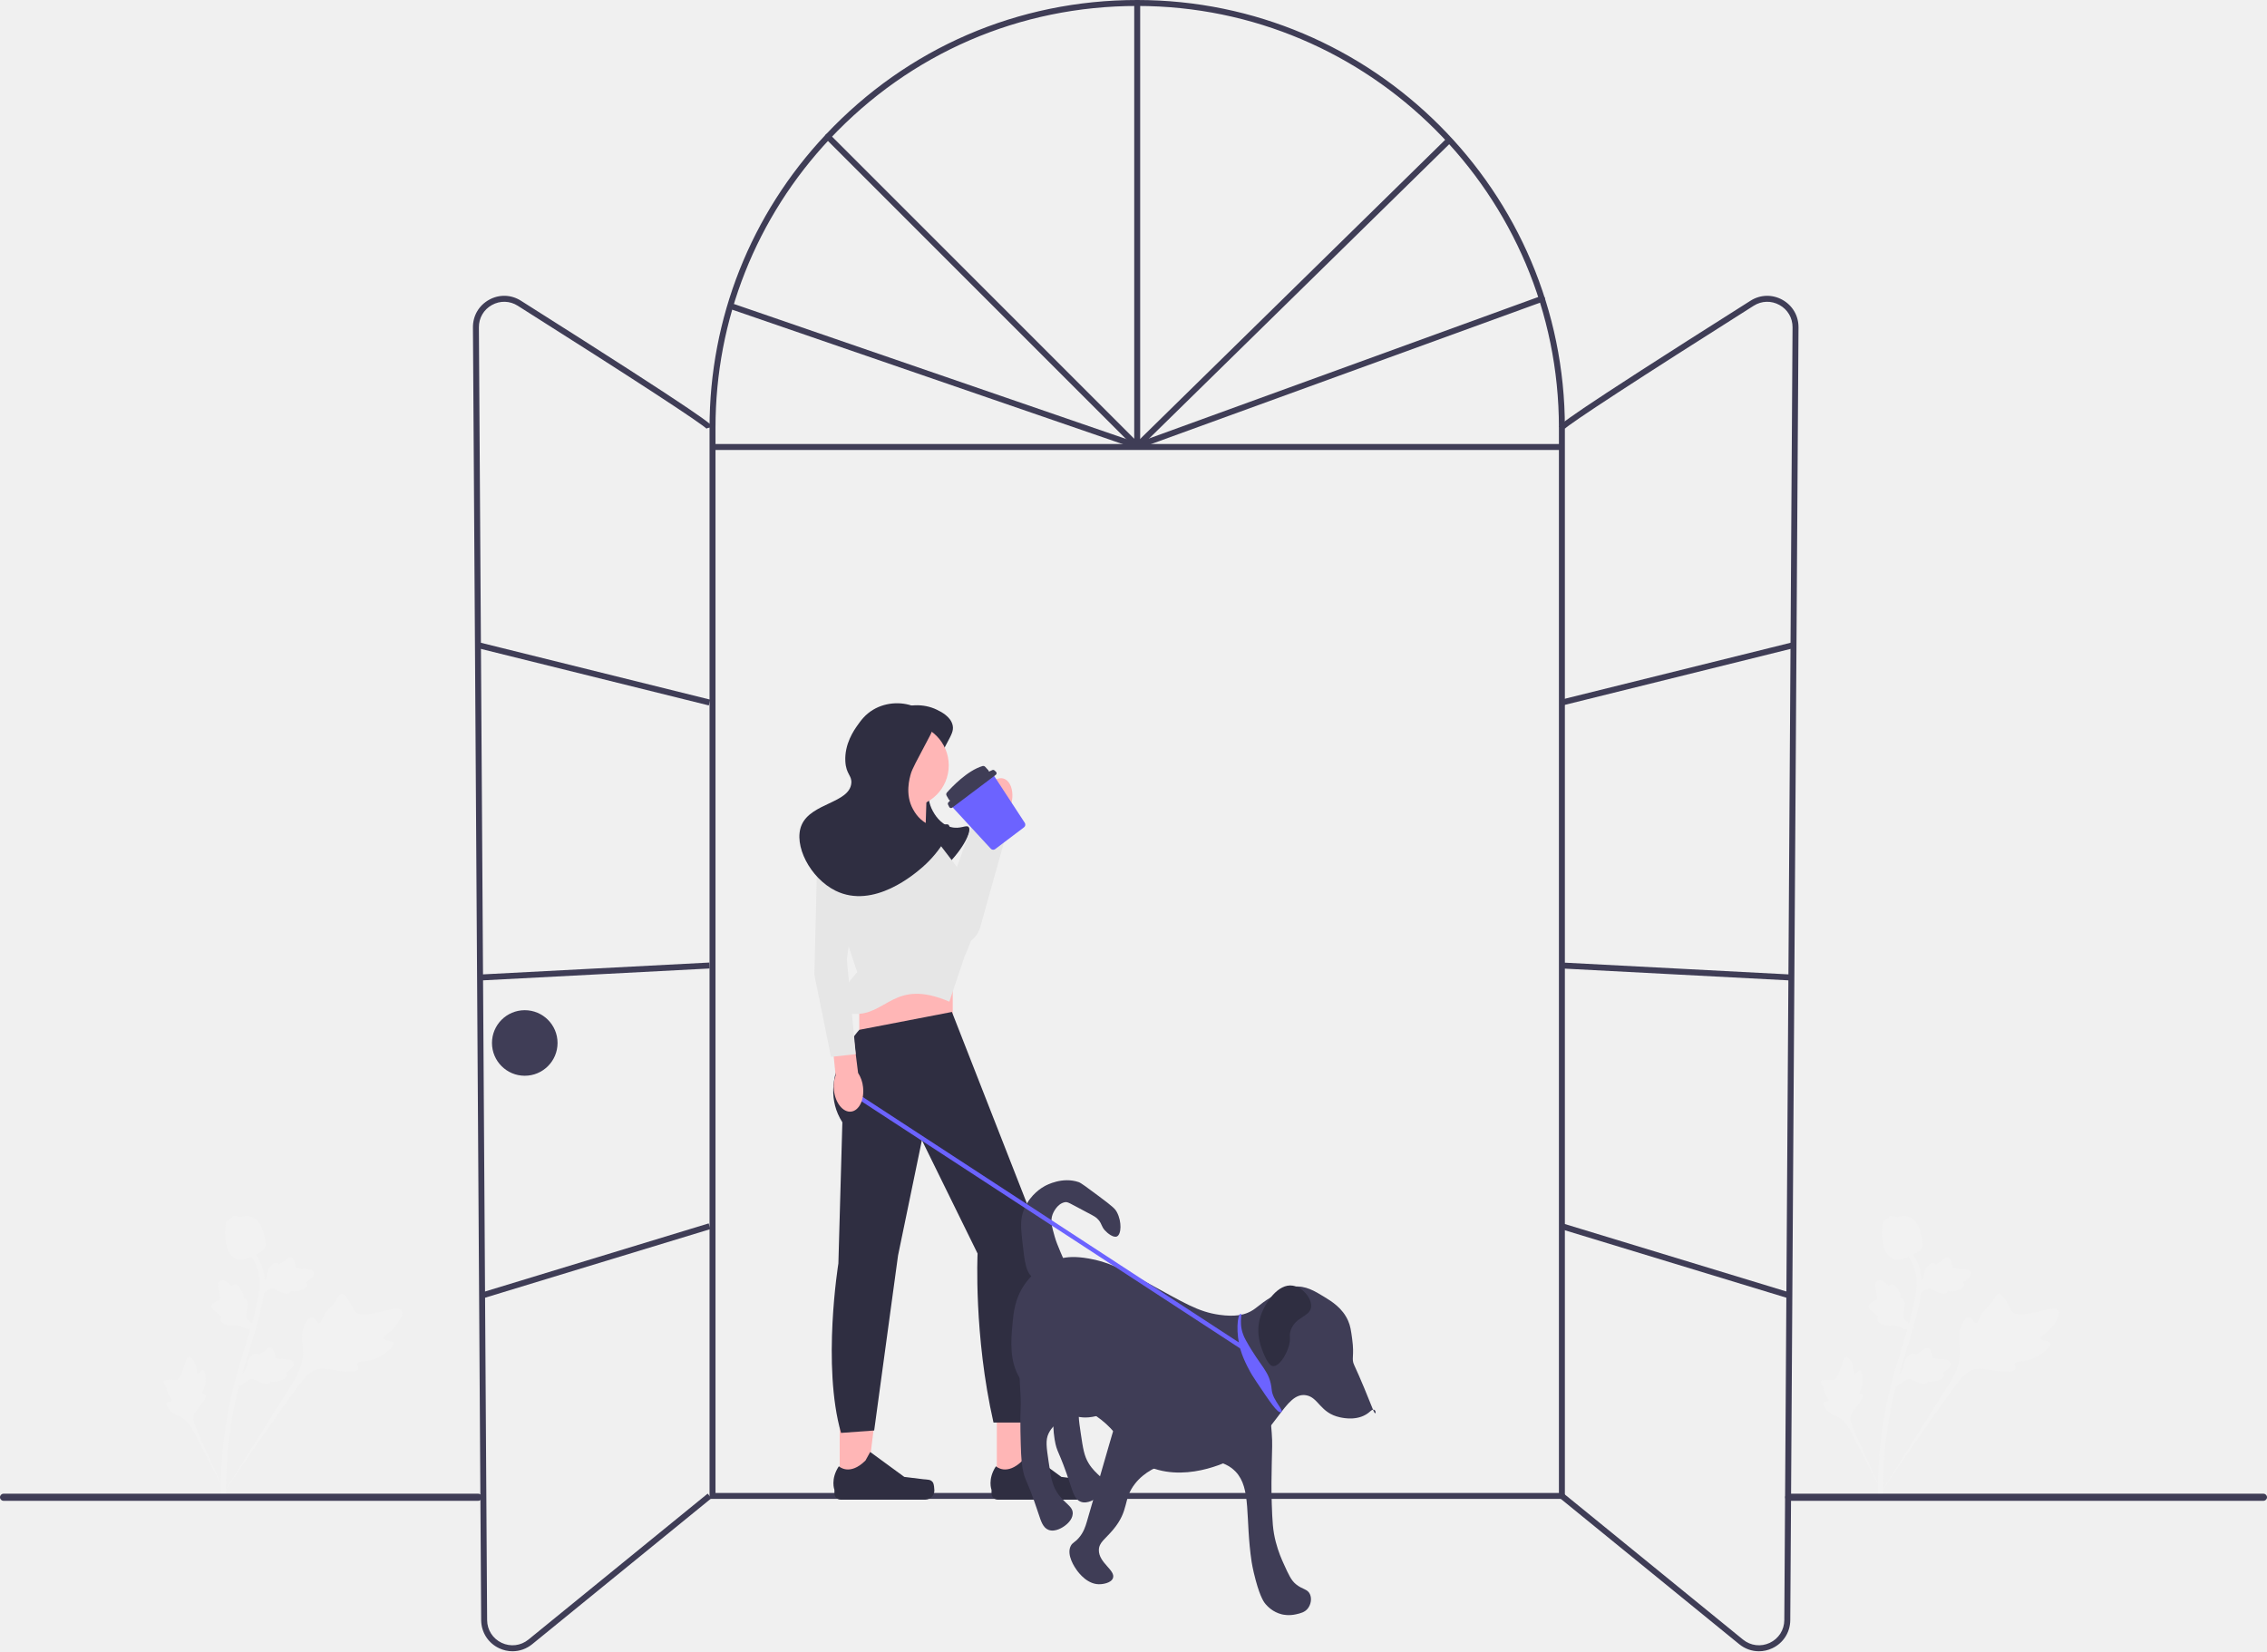
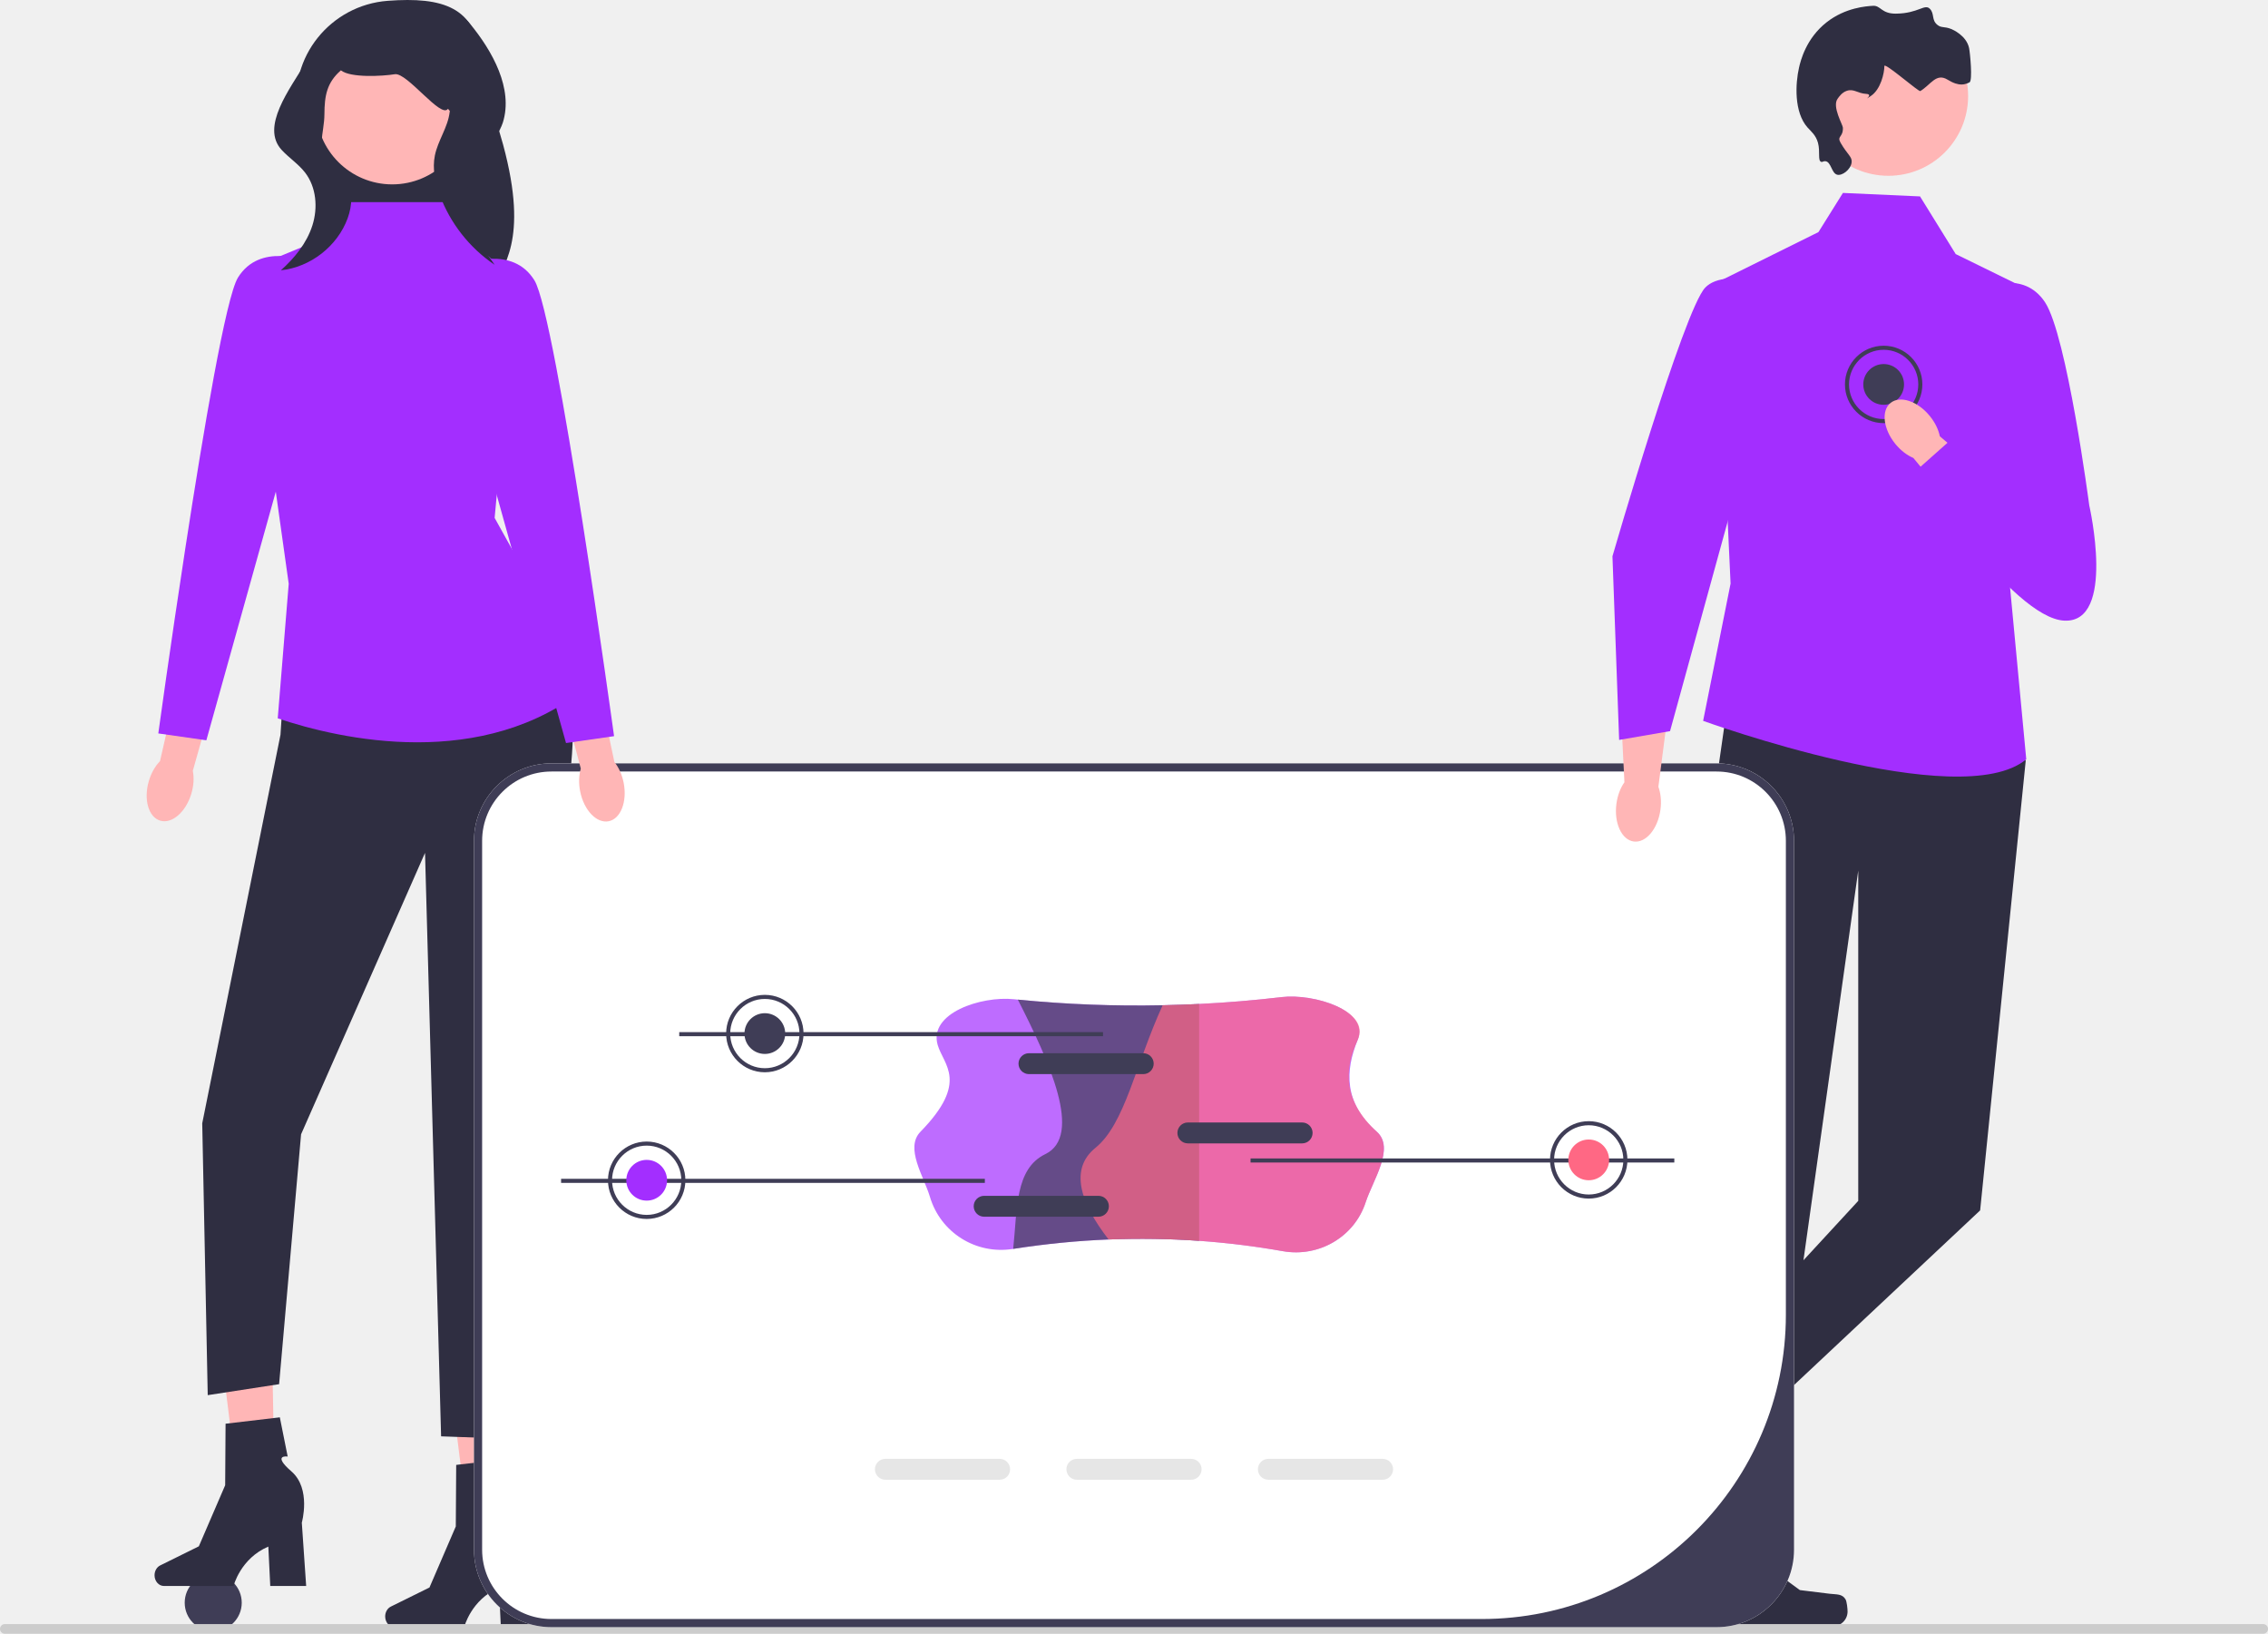
- <svg xmlns="http://www.w3.org/2000/svg" width="760.67" height="554.128" viewBox="0 0 760.67 554.128">
+ <svg xmlns="http://www.w3.org/2000/svg" width="556.67" height="400.968" viewBox="0 0 556.67 400.968">
+   <circle cx="52.335" cy="393.349" r="7" fill="#3f3d56" />
+   <path d="M36.536,191.666c.586-1.983,1.572-3.669,2.737-4.867l4.393-19.242,9.095,2.358-5.435,19.265c.326,1.639,.236,3.589-.35,5.572-1.34,4.53-4.762,7.511-7.645,6.658-2.883-.852-4.133-5.216-2.794-9.745h0Z" fill="#ffb6b6" />
  <g>
-     <path d="M688.002,450.753c-.354-1.084-3.039-.607-3.296-1.576-.257-.966,2.319-1.776,4.295-4.498,.356-.491,2.601-3.584,1.74-4.886-1.632-2.466-12.988,3.676-15.714,.229-.598-.756-.844-2.055-2.626-4.472-.709-.961-1.164-1.426-1.707-1.412-.771,.019-1.047,.984-2.259,2.732-1.818,2.621-2.474,2.292-3.671,4.439-.889,1.594-.994,2.613-1.635,2.673-.907,.085-1.282-1.9-2.39-1.977-1.131-.079-2.263,1.882-2.824,3.415-1.053,2.875-.401,5.073-.256,7.263,.157,2.38-.212,5.864-2.798,10.336l-24.392,38.862c5.238-7.922,20.108-29.526,26.099-37.45,1.729-2.288,3.588-4.585,6.449-5.017,2.754-.416,6.105,.947,10.782,.867,.546-.009,2.066-.054,2.436-.86,.306-.666-.453-1.245-.177-1.871,.37-.84,2.037-.48,4.308-1.037,1.601-.393,2.689-1.043,3.625-1.602,.282-.169,4.484-2.714,4.012-4.157h-0Z" fill="#f2f2f2" />
-     <path d="M624.115,459.826c-.634-.139-1.175,1.316-1.725,1.163-.548-.153-.202-1.651-.968-3.406-.138-.317-1.009-2.311-1.896-2.264-1.681,.089-1.943,7.435-4.421,7.779-.544,.075-1.252-.179-2.953-.001-.676,.071-1.036,.16-1.186,.431-.213,.384,.181,.798,.689,1.897,.762,1.648,.411,1.875,1.119,3.082,.526,.896,.995,1.242,.84,1.574-.22,.47-1.302,.081-1.66,.603-.365,.532,.271,1.654,.861,2.371,1.107,1.346,2.374,1.66,3.491,2.221,1.213,.61,2.817,1.796,4.266,4.355l12.036,23.184c-2.377-4.857-8.69-18.388-10.85-23.615-.624-1.509-1.215-3.084-.602-4.613,.59-1.472,2.226-2.723,3.537-5.042,.153-.271,.57-1.03,.281-1.444-.239-.342-.742-.137-.97-.453-.305-.424,.352-1.138,.734-2.414,.269-.899,.264-1.621,.26-2.241-.001-.187-.038-2.984-.882-3.169v0Z" fill="#f2f2f2" />
-     <path d="M636.123,465.483l.378-3.493,.232-.219c1.074-1.015,1.745-2.089,1.997-3.196,.04-.176,.071-.354,.103-.535,.126-.718,.282-1.611,.972-2.538,.386-.517,1.409-1.684,2.463-1.276,.285,.107,.477,.291,.61,.487,.033-.034,.068-.068,.104-.105,.455-.443,.774-.605,1.081-.761,.236-.12,.479-.244,.891-.573,.181-.144,.326-.275,.447-.384,.37-.33,.843-.717,1.491-.564,.687,.188,.923,.843,1.079,1.277,.279,.774,.365,1.306,.422,1.659,.02,.129,.044,.274,.062,.321,.15,.379,2.038,.477,2.748,.518,1.597,.087,2.978,.162,3.31,1.255,.238,.782-.258,1.635-1.519,2.603-.393,.301-.785,.509-1.127,.664,.21,.199,.378,.469,.388,.838h0c.023,.872-.872,1.542-2.659,1.993-.444,.113-1.042,.263-1.823,.226-.368-.018-.691-.075-.966-.127-.041,.157-.116,.32-.252,.474-.398,.455-1.04,.571-1.912,.314-.963-.268-1.723-.633-2.395-.954-.586-.279-1.092-.518-1.516-.583-.789-.11-1.525,.377-2.405,1.025l-2.206,1.655h-0Z" fill="#f2f2f2" />
-     <path d="M642.419,445.588l-3.475,.52-.271-.169c-1.254-.781-2.464-1.158-3.598-1.121-.18,.006-.36,.021-.544,.036-.727,.061-1.63,.136-2.702-.296-.598-.243-1.987-.935-1.859-2.059,.031-.302,.161-.535,.316-.714-.041-.024-.083-.048-.128-.075-.544-.328-.781-.595-1.01-.853-.176-.198-.357-.402-.781-.717-.186-.138-.348-.245-.485-.335-.413-.274-.907-.634-.924-1.299,.007-.712,.582-1.106,.962-1.368,.678-.466,1.171-.684,1.498-.829,.12-.052,.254-.112,.295-.142,.328-.242-.056-2.092-.196-2.79-.321-1.566-.599-2.922,.374-3.52,.696-.429,1.647-.165,2.903,.809,.391,.304,.691,.631,.928,.922,.139-.254,.358-.485,.712-.588h0c.838-.244,1.712,.452,2.602,2.066,.222,.401,.519,.941,.681,1.707,.076,.361,.103,.687,.122,.966,.162-0,.339,.031,.522,.123,.541,.269,.816,.861,.789,1.77-.015,.999-.175,1.828-.315,2.558-.121,.638-.224,1.188-.18,1.614,.093,.791,.751,1.379,1.602,2.066l2.16,1.714h-0Z" fill="#f2f2f2" />
-     <path d="M642.888,435.154l.378-3.493,.232-.219c1.074-1.015,1.745-2.089,1.997-3.196,.04-.176,.071-.354,.103-.535,.126-.718,.282-1.611,.972-2.538,.386-.517,1.409-1.684,2.463-1.276,.285,.107,.477,.291,.61,.487,.033-.034,.068-.068,.104-.105,.455-.443,.774-.605,1.081-.761,.236-.12,.479-.244,.891-.573,.181-.144,.326-.275,.447-.384,.37-.33,.843-.717,1.491-.564,.687,.188,.923,.843,1.079,1.277,.279,.774,.365,1.306,.422,1.659,.02,.129,.044,.274,.062,.321,.15,.379,2.038,.477,2.748,.518,1.597,.087,2.978,.162,3.31,1.255,.238,.782-.258,1.635-1.519,2.603-.393,.301-.785,.509-1.127,.664,.21,.199,.378,.469,.388,.838h0c.023,.872-.872,1.542-2.659,1.993-.444,.113-1.042,.263-1.823,.226-.368-.018-.691-.075-.966-.127-.041,.157-.116,.32-.252,.474-.398,.455-1.04,.571-1.912,.314-.963-.268-1.723-.633-2.395-.954-.586-.279-1.092-.518-1.516-.583-.789-.11-1.525,.377-2.405,1.025l-2.206,1.655h-0Z" fill="#f2f2f2" />
-     <path d="M631.621,502.079l-.614-.607,.011-.863-.011,.863-.854-.09c.004-.08-.002-.268-.008-.561-.033-1.607-.135-6.497,.546-14.011,.475-5.245,1.27-10.569,2.362-15.827,1.093-5.266,2.228-9.185,3.14-12.334,.688-2.375,1.382-4.628,2.06-6.823,1.809-5.863,3.516-11.402,4.574-17.719,.237-1.41,.728-4.346-.278-7.811-.584-2.01-1.584-3.901-2.972-5.62l1.344-1.085c1.532,1.9,2.638,3.995,3.286,6.226,1.116,3.842,.58,7.04,.323,8.577-1.076,6.429-2.801,12.021-4.628,17.941-.674,2.187-1.366,4.43-2.051,6.795-.903,3.12-2.028,7.005-3.107,12.203-1.079,5.195-1.864,10.454-2.334,15.633-.672,7.419-.571,12.237-.538,13.819,.017,.845,.021,1.022-.251,1.295v-0Z" fill="#f2f2f2" />
-     <path d="M635.889,422.663c-.069-.015-.139-.033-.208-.053-1.418-.397-2.555-1.553-3.381-3.433-.387-.884-.478-1.815-.66-3.671-.029-.286-.155-1.734,0-3.653,.101-1.254,.236-1.758,.577-2.153,.379-.441,.89-.693,1.429-.82,.015-.166,.069-.328,.177-.482,.444-.639,1.187-.376,1.59-.24,.203,.073,.456,.166,.741,.214,.447,.077,.715-.001,1.119-.118,.387-.112,.868-.252,1.533-.24,1.312,.018,2.284,.608,2.604,.802,1.687,1.014,2.269,2.631,2.943,4.503,.134,.375,.578,1.732,.682,3.479,.075,1.26-.09,1.776-.28,2.145-.387,.758-.979,1.11-2.449,1.85-1.536,.775-2.306,1.163-2.938,1.362-1.47,.462-2.393,.751-3.479,.509v0Z" fill="#f2f2f2" />
+     <polygon points="124.072 378.759 115.464 378.962 110.666 340.291 123.369 339.991 124.072 378.759" fill="#ffb6b6" />
+     <path d="M94.54,396.716h0c0,1.454,1.032,2.633,2.305,2.633h17.085s1.681-6.758,8.536-9.667l.473,9.667h8.814l-1.068-15.544s2.358-8.316-2.539-12.567c-4.897-4.251-.931-3.659-.931-3.659l-1.926-9.621-13.318,1.566-.098,15.102-6.463,14.99-9.48,4.683c-.844,.417-1.39,1.367-1.39,2.417l-0,0Z" fill="#2f2e41" />
  </g>
  <g>
-     <path d="M132.002,450.753c-.354-1.084-3.039-.607-3.296-1.576-.257-.966,2.319-1.776,4.295-4.498,.356-.491,2.601-3.584,1.74-4.886-1.632-2.466-12.988,3.676-15.714,.229-.598-.756-.844-2.055-2.626-4.472-.709-.961-1.164-1.426-1.707-1.412-.771,.019-1.047,.984-2.259,2.732-1.818,2.621-2.474,2.292-3.671,4.439-.889,1.594-.994,2.613-1.635,2.673-.907,.085-1.282-1.9-2.39-1.977-1.131-.079-2.263,1.882-2.824,3.415-1.053,2.875-.401,5.073-.256,7.263,.157,2.38-.212,5.864-2.798,10.336l-24.392,38.862c5.238-7.922,20.108-29.526,26.099-37.45,1.729-2.288,3.588-4.585,6.449-5.017,2.754-.416,6.105,.947,10.782,.867,.546-.009,2.066-.054,2.436-.86,.306-.666-.453-1.245-.177-1.871,.37-.84,2.037-.48,4.308-1.037,1.601-.393,2.689-1.043,3.625-1.602,.282-.169,4.484-2.714,4.012-4.157h-0Z" fill="#f2f2f2" />
-     <path d="M68.115,459.826c-.634-.139-1.175,1.316-1.725,1.163-.548-.153-.202-1.651-.968-3.406-.138-.317-1.009-2.311-1.896-2.264-1.681,.089-1.943,7.435-4.421,7.779-.544,.075-1.252-.179-2.953-.001-.676,.071-1.036,.16-1.186,.431-.213,.384,.181,.798,.689,1.897,.762,1.648,.411,1.875,1.119,3.082,.526,.896,.995,1.242,.84,1.574-.22,.47-1.302,.081-1.66,.603-.365,.532,.271,1.654,.861,2.371,1.107,1.346,2.374,1.66,3.491,2.221,1.213,.61,2.817,1.796,4.266,4.355l12.036,23.184c-2.377-4.857-8.69-18.388-10.85-23.615-.624-1.509-1.215-3.084-.602-4.613,.59-1.472,2.226-2.723,3.537-5.042,.153-.271,.57-1.03,.281-1.444-.239-.342-.742-.137-.97-.453-.305-.424,.352-1.138,.734-2.414,.269-.899,.264-1.621,.26-2.241-.001-.187-.038-2.984-.882-3.169v0Z" fill="#f2f2f2" />
-     <path d="M80.123,465.483l.378-3.493,.232-.219c1.074-1.015,1.745-2.089,1.997-3.196,.04-.176,.071-.354,.103-.535,.126-.718,.282-1.611,.972-2.538,.386-.517,1.409-1.684,2.463-1.276,.285,.107,.477,.291,.61,.487,.033-.034,.068-.068,.104-.105,.455-.443,.774-.605,1.081-.761,.236-.12,.479-.244,.891-.573,.181-.144,.326-.275,.447-.384,.37-.33,.843-.717,1.491-.564,.687,.188,.923,.843,1.079,1.277,.279,.774,.365,1.306,.422,1.659,.02,.129,.044,.274,.062,.321,.15,.379,2.038,.477,2.748,.518,1.597,.087,2.978,.162,3.31,1.255,.238,.782-.258,1.635-1.519,2.603-.393,.301-.785,.509-1.127,.664,.21,.199,.378,.469,.388,.838h0c.023,.872-.872,1.542-2.659,1.993-.444,.113-1.042,.263-1.823,.226-.368-.018-.691-.075-.966-.127-.041,.157-.116,.32-.252,.474-.398,.455-1.04,.571-1.912,.314-.963-.268-1.723-.633-2.395-.954-.586-.279-1.092-.518-1.516-.583-.789-.11-1.525,.377-2.405,1.025l-2.206,1.655h-0Z" fill="#f2f2f2" />
-     <path d="M86.419,445.588l-3.475,.52-.271-.169c-1.254-.781-2.464-1.158-3.598-1.121-.18,.006-.36,.021-.544,.036-.727,.061-1.63,.136-2.702-.296-.598-.243-1.987-.935-1.859-2.059,.031-.302,.161-.535,.316-.714-.041-.024-.083-.048-.128-.075-.544-.328-.781-.595-1.01-.853-.176-.198-.357-.402-.781-.717-.186-.138-.348-.245-.485-.335-.413-.274-.907-.634-.924-1.299,.007-.712,.582-1.106,.962-1.368,.678-.466,1.171-.684,1.498-.829,.12-.052,.254-.112,.295-.142,.328-.242-.056-2.092-.196-2.79-.321-1.566-.599-2.922,.374-3.52,.696-.429,1.647-.165,2.903,.809,.391,.304,.691,.631,.928,.922,.139-.254,.358-.485,.712-.588h0c.838-.244,1.712,.452,2.602,2.066,.222,.401,.519,.941,.681,1.707,.076,.361,.103,.687,.122,.966,.162-0,.339,.031,.522,.123,.541,.269,.816,.861,.789,1.77-.015,.999-.175,1.828-.315,2.558-.121,.638-.224,1.188-.18,1.614,.093,.791,.751,1.379,1.602,2.066l2.16,1.714h-0Z" fill="#f2f2f2" />
-     <path d="M86.888,435.154l.378-3.493,.232-.219c1.074-1.015,1.745-2.089,1.997-3.196,.04-.176,.071-.354,.103-.535,.126-.718,.282-1.611,.972-2.538,.386-.517,1.409-1.684,2.463-1.276,.285,.107,.477,.291,.61,.487,.033-.034,.068-.068,.104-.105,.455-.443,.774-.605,1.081-.761,.236-.12,.479-.244,.891-.573,.181-.144,.326-.275,.447-.384,.37-.33,.843-.717,1.491-.564,.687,.188,.923,.843,1.079,1.277,.279,.774,.365,1.306,.422,1.659,.02,.129,.044,.274,.062,.321,.15,.379,2.038,.477,2.748,.518,1.597,.087,2.978,.162,3.31,1.255,.238,.782-.258,1.635-1.519,2.603-.393,.301-.785,.509-1.127,.664,.21,.199,.378,.469,.388,.838h0c.023,.872-.872,1.542-2.659,1.993-.444,.113-1.042,.263-1.823,.226-.368-.018-.691-.075-.966-.127-.041,.157-.116,.32-.252,.474-.398,.455-1.04,.571-1.912,.314-.963-.268-1.723-.633-2.395-.954-.586-.279-1.092-.518-1.516-.583-.789-.11-1.525,.377-2.405,1.025l-2.206,1.655h-0Z" fill="#f2f2f2" />
-     <path d="M75.621,502.079l-.614-.607,.011-.863-.011,.863-.854-.09c.004-.08-.002-.268-.008-.561-.033-1.607-.135-6.497,.546-14.011,.475-5.245,1.27-10.569,2.362-15.827,1.093-5.266,2.228-9.185,3.14-12.334,.688-2.375,1.382-4.628,2.06-6.823,1.809-5.863,3.516-11.402,4.574-17.719,.237-1.41,.728-4.346-.278-7.811-.584-2.01-1.584-3.901-2.972-5.62l1.344-1.085c1.532,1.9,2.638,3.995,3.286,6.226,1.116,3.842,.58,7.04,.323,8.577-1.076,6.429-2.801,12.021-4.628,17.941-.674,2.187-1.366,4.43-2.051,6.795-.903,3.12-2.028,7.005-3.107,12.203-1.079,5.195-1.864,10.454-2.334,15.633-.672,7.419-.571,12.237-.538,13.819,.017,.845,.021,1.022-.251,1.295v-0Z" fill="#f2f2f2" />
-     <path d="M79.889,422.663c-.069-.015-.139-.033-.208-.053-1.418-.397-2.555-1.553-3.381-3.433-.387-.884-.478-1.815-.66-3.671-.029-.286-.155-1.734,0-3.653,.101-1.254,.236-1.758,.577-2.153,.379-.441,.89-.693,1.429-.82,.015-.166,.069-.328,.177-.482,.444-.639,1.187-.376,1.59-.24,.203,.073,.456,.166,.741,.214,.447,.077,.715-.001,1.119-.118,.387-.112,.868-.252,1.533-.24,1.312,.018,2.284,.608,2.604,.802,1.687,1.014,2.269,2.631,2.943,4.503,.134,.375,.578,1.732,.682,3.479,.075,1.26-.09,1.776-.28,2.145-.387,.758-.979,1.11-2.449,1.85-1.536,.775-2.306,1.163-2.938,1.362-1.47,.462-2.393,.751-3.479,.509v0Z" fill="#f2f2f2" />
+     <polygon points="67.466 368.65 58.858 368.853 54.06 330.183 66.763 329.882 67.466 368.65" fill="#ffb6b6" />
+     <path d="M37.934,386.608h0c0,1.454,1.032,2.633,2.305,2.633h17.085s1.681-6.758,8.536-9.667l.473,9.667h8.814l-1.068-15.544s2.358-8.316-2.539-12.567c-4.897-4.251-.931-3.659-.931-3.659l-1.926-9.621-13.318,1.566-.098,15.102-6.463,14.99-9.48,4.683c-.844,.417-1.39,1.367-1.39,2.417l-0,0Z" fill="#2f2e41" />
  </g>
-   <path d="M599,502.448c0,.66,.53,1.19,1.19,1.19h159.29c.66,0,1.19-.53,1.19-1.19,0-.66-.53-1.19-1.19-1.19h-159.29c-.66,0-1.19,.53-1.19,1.19Z" fill="#3f3d56" />
-   <path d="M0,502.448c0,.66,.53,1.19,1.19,1.19H160.48c.66,0,1.19-.53,1.19-1.19,0-.66-.53-1.19-1.19-1.19H1.19c-.66,0-1.19,.53-1.19,1.19Z" fill="#3f3d56" />
-   <path d="M525.079,503H238.079V143.5c0-36.696,13.843-71.615,38.98-98.326C304.474,16.043,341.593,0,381.579,0c79.126,0,143.5,64.374,143.5,143.5V503Zm-285-2h283V143.5c0-78.023-63.477-141.5-141.5-141.5-39.429,0-76.031,15.82-103.064,44.545-24.786,26.337-38.436,60.77-38.436,96.955V501Z" fill="#3f3d56" />
-   <path d="M381.579,150.652c-.26,0-.516-.102-.707-.293l-103.792-103.792c-.391-.391-.391-1.023,0-1.414s1.023-.391,1.414,0l102.085,102.085V1c0-.552,.448-1,1-1s1,.448,1,1V149.652c0,.404-.244,.769-.617,.924-.124,.051-.254,.076-.383,.076Z" fill="#3f3d56" />
-   <rect x="360.6" y="97.287" width="146.738" height="2" transform="translate(55.32984 331.9998) rotate(-44.44605)" fill="#3f3d56" />
-   <rect x="239.079" y="149" width="285" height="2" fill="#3f3d56" />
-   <path d="M590.187,554.128c-2.358,0-4.686-.806-6.608-2.372l-60.13-48.98,1.263-1.551,60.13,48.98c2.561,2.085,6.006,2.505,8.99,1.098,2.986-1.407,4.854-4.332,4.875-7.632l2.763-433.829c.02-3.157-1.615-5.956-4.375-7.488-2.756-1.53-5.993-1.438-8.659,.249-38.417,24.293-62.159,39.774-63.51,41.412,.003-.004,.081-.099,.124-.271l-1.94-.485c.178-.711,.509-2.034,64.257-42.345,3.293-2.082,7.292-2.196,10.698-.307,3.409,1.892,5.43,5.349,5.405,9.249l-2.763,433.829c-.026,4.077-2.333,7.69-6.022,9.429-1.445,.681-2.978,1.016-4.497,1.016Z" fill="#3f3d56" />
-   <rect x="561.239" y="383.234" width="2.001" height="79.781" transform="translate(-6.32139 837.716) rotate(-73.06336)" fill="#3f3d56" />
-   <rect x="561.239" y="287.787" width="2.001" height="76.425" transform="translate(207.2592 870.4063) rotate(-86.99983)" fill="#3f3d56" />
-   <rect x="522.902" y="225.119" width="80.065" height="2" transform="translate(-37.87611 142.1446) rotate(-13.92769)" fill="#3f3d56" />
-   <path d="M171.972,554.128c-1.52,0-3.052-.335-4.497-1.016-3.688-1.738-5.996-5.352-6.022-9.429l-2.763-433.829c-.025-3.9,1.996-7.357,5.405-9.249,3.405-1.891,7.405-1.775,10.698,.307,63.748,40.311,64.079,41.634,64.257,42.345l-1.94,.485c.043,.172,.121,.268,.124,.271-1.351-1.638-25.092-17.119-63.51-41.412-2.665-1.685-5.901-1.778-8.659-.249-2.76,1.532-4.395,4.331-4.375,7.488l2.763,433.829c.021,3.3,1.889,6.225,4.875,7.632,2.987,1.409,6.431,.986,8.99-1.098l60.13-48.98,1.263,1.551-60.13,48.98c-1.922,1.566-4.25,2.372-6.608,2.372Z" fill="#3f3d56" />
-   <rect x="160.029" y="422.124" width="79.781" height="2.001" transform="translate(-114.6133 76.61133) rotate(-16.94031)" fill="#3f3d56" />
-   <rect x="161.707" y="325" width="76.425" height="2.001" transform="translate(-16.75278 10.88582) rotate(-2.99368)" fill="#3f3d56" />
-   <rect x="198.224" y="186.087" width="2" height="80.065" transform="translate(-68.20362 365.0527) rotate(-76.07079)" fill="#3f3d56" />
-   <circle cx="176.079" cy="350" r="11" fill="#3f3d56" />
-   <rect x="288.318" y="321.57" width="31.361" height="40.035" transform="translate(607.9962 683.1748) rotate(-180)" fill="#ffb6b6" />
-   <path d="M317.677,249.506c1.589-2.984,2.332-4.284,2.002-6.005-.581-3.024-3.96-4.668-5.338-5.338-4.426-2.153-10.165-2.025-14.68,.667-2.712,1.617-4.16,3.669-5.338,5.338-1.055,1.496-4.337,6.146-4.004,12.011,.25,4.402,2.264,4.676,2.002,7.34-.659,6.687-13.51,6.591-16.681,14.012-2.86,6.692,2.871,17.809,11.343,22.019,12.898,6.41,26.859-5.818,29.359-8.007,6.024-5.275,10.007-12.536,8.674-14.012-.781-.865-2.835,.862-6.005,0-3.614-.983-5.531-4.475-6.005-5.338-2.736-4.983-1.131-10.435-.667-12.011,.431-1.463,2.067-4.534,5.338-10.676Z" fill="#2f2e41" />
+   <path d="M121.406,70.497l-30.998,5.391c-2.136-5.466-16.473-42.549-17.359-47.9C70.747,14.075,81.12,1.248,95.183,.199h0c13.488-1.007,21.705,1.519,22.853,14.367,.402,4.503,4.267,16.567,5.448,20.931,6.516,24.077-.52,29.87-2.078,35.001Z" fill="#2f2e41" />
+   <path d="M70.865,149.341l-2.022,30.998-19.205,95.354,1.348,66.714,17.521-2.696,5.391-61.323,30.423-69.072,3.945,143.199,18.869,.674,13.261-168.168c1.013-12.849-2.354-25.663-9.554-36.353v-0l-59.975,.674Z" fill="#2f2e41" />
+   <path d="M109.95,49.607h-24.732l-5.593,8.76-19.542,8.087,10.782,76.822-2.696,33.02c15.235,5.17,50.592,13.171,76.165-7.947l-22.929-41.246,5.391-57.953-10.445-9.503-6.402-10.039Z" fill="#a32eff" />
+   <path d="M75.245,64.096s-11.456-4.717-16.847,4.043c-2.934,4.767-8.462,37.473-12.892,66.298-3.711,24.144-6.651,45.565-6.651,45.565l11.793,1.685,13.174-47.16,10.075-36.064,1.348-34.368Z" fill="#a32eff" />
+   <circle cx="96.267" cy="26.565" r="18.686" fill="#ffb6b6" />
  <g>
-     <polygon points="334.472 497.775 343.616 497.774 347.967 462.502 334.47 462.503 334.472 497.775" fill="#ffb6b6" />
-     <path d="M365.802,497.568h0c.285,.48,.435,2.027,.435,2.585h0c0,1.714-1.39,3.104-3.104,3.104h-28.32c-1.169,0-2.117-.948-2.117-2.117v-1.179s-1.401-3.544,1.483-7.911c0,0,3.585,3.42,8.941-1.937l1.58-2.862,11.434,8.362,6.338,.78c1.387,.171,2.616-.026,3.329,1.175h0Z" fill="#2f2e41" />
+     <polygon points="397.601 376.965 406.892 382.063 430.976 348.653 417.264 341.13 397.601 376.965" fill="#ffb6b6" />
+     <path d="M429.547,394.222h0c.022,.646-.688,2.302-.999,2.869h0c-.956,1.741-3.142,2.379-4.884,1.423l-28.771-15.789c-1.188-.652-1.623-2.144-.971-3.332l.657-1.198s.552-4.381,5.918-7.211c0,0,1.735,5.473,10.164,3.018l3.2-2.027,6.954,14.871,6.004,4.326c1.314,.946,2.672,1.432,2.727,3.05l0,0Z" fill="#2f2e41" />
  </g>
  <g>
-     <polygon points="281.759 497.775 290.903 497.774 295.253 462.502 281.757 462.503 281.759 497.775" fill="#ffb6b6" />
-     <path d="M313.089,497.568h0c.285,.48,.435,2.027,.435,2.585h0c0,1.714-1.39,3.104-3.104,3.104h-28.32c-1.169,0-2.117-.948-2.117-2.117v-1.179s-1.401-3.544,1.483-7.911c0,0,3.585,3.42,8.941-1.937l1.58-2.862,11.434,8.362,6.338,.78c1.387,.171,2.616-.026,3.329,1.175h0Z" fill="#2f2e41" />
+     <polygon points="416.665 392.751 427.262 392.75 432.303 351.874 416.662 351.875 416.665 392.751" fill="#ffb6b6" />
+     <path d="M452.973,392.51h0c.33,.556,.504,2.349,.504,2.996h0c0,1.986-1.61,3.597-3.597,3.597h-32.819c-1.355,0-2.454-1.099-2.454-2.454v-1.366s-1.624-4.107,1.719-9.168c0,0,4.154,3.963,10.362-2.244l1.831-3.316,13.251,9.691,7.345,.904c1.607,.198,3.032-.031,3.858,1.361h0Z" fill="#2f2e41" />
  </g>
-   <polygon points="311.004 264.186 310.337 284.871 286.316 288.207 298.66 260.125 311.004 264.186" fill="#ffb6b6" />
-   <circle cx="304.332" cy="256.846" r="14.012" fill="#ffb6b6" />
-   <path d="M288.318,345.591s-15.013,16.348-5.672,31.027l-1.335,47.375s-5.559,34.319,.89,56.861l11.12-.812,8.007-58.718,8.007-38.701,18.683,38.034s-1.335,27.357,5.338,56.717h14.68l-1.335-68.06-27.294-69.722-31.091,5.999Z" fill="#2f2e41" />
-   <path d="M310.337,276.864l-1.005-.366-13.674-4.972s-17.349,13.345-17.349,20.685c0,7.34,9.342,34.03,9.342,34.03,0,0-12.678,13.345-1.335,14.012s13.546-12.121,32.229-4.114l5.137-15.237s8.007-17.349,4.004-21.352l-17.349-22.687Z" fill="#e6e6e6" />
+   <polygon points="424.426 169.862 420.032 200.523 414.318 367.982 434.396 367.982 456.098 213.664 456.098 294.725 410.274 344.396 424.803 354.504 486.016 297.061 497.205 186.709 488.444 170.536 424.426 169.862" fill="#2f2e41" />
+   <path d="M471.26,48.205l-18.925-.856-6.008,9.616-24.992,12.384,3.428,73.873-6.739,33.694s63.138,22.911,79.311,9.433l-4.511-47.844,3.511-68.156-16.314-7.993-8.76-14.151Z" fill="#a32eff" />
+   <circle cx="463.492" cy="23.571" r="19.572" fill="#ffb6b6" />
+   <path d="M448.021,39.561c1.421,.139,1.502,2.89,2.853,3.303,1.236,.378,3.391-1.242,3.603-3.003,.169-1.403-1.019-1.875-2.703-4.804-.99-1.722,.617-1.26,.56-3.707-.017-.729-2.7-5.161-1.311-7.103,.46-.643,1.111-1.554,2.252-1.952,1.717-.599,2.639,.627,4.804,.751,2.07,.119-1.339,2.078,1.061,.542,2.453-1.571,3.383-5.652,3.369-7.413-.014-1.811-.417,1.604,0,0,.21-.808,8.423,6.419,8.824,6.175,2.586-1.571,3.886-4.516,6.675-2.805,3.026,1.857,4.396,1.116,5.391,.674,.817-.364,.144-7.306-.097-8.433-.662-3.098-4.089-4.547-4.354-4.654-1.772-.719-2.421-.194-3.453-1.051-1.466-1.217-.633-2.672-1.802-3.904-1.288-1.357-2.8,1.128-8.36,1.173-3.574,.029-3.717-2.035-5.603-1.924-1.564,.092-6.756,.397-11.411,4.054-5.039,3.958-6.372,9.427-6.756,11.11-.898,3.934-1.265,10.946,2.102,14.714,.807,.903,2.043,1.859,2.552,3.753,.575,2.136-.09,4.292,.751,4.654,.352,.152,.529-.201,1.051-.15Z" fill="#2f2e41" />
+   <path d="M0,399.778c0,.66,.53,1.19,1.19,1.19H555.48c.66,0,1.19-.53,1.19-1.19,0-.66-.53-1.19-1.19-1.19H1.19c-.66,0-1.19,.53-1.19,1.19Z" fill="#ccc" />
+   <path d="M421.315,187.349H135.355c-10.49,0-19.02,8.53-19.02,19.02v173.96c0,10.49,8.53,19.02,19.02,19.02H421.315c10.49,0,19.02-8.53,19.02-19.02V206.369c0-10.49-8.53-19.02-19.02-19.02Z" fill="#fff" />
+   <path d="M421.315,187.349H135.355c-10.49,0-19.02,8.53-19.02,19.02v173.96c0,10.49,8.53,19.02,19.02,19.02H421.315c10.49,0,19.02-8.53,19.02-19.02V206.369c0-10.49-8.53-19.02-19.02-19.02Zm17.02,135.304c0,41.254-33.443,74.696-74.696,74.696H135.355c-9.4,0-17.02-7.62-17.02-17.02V206.369c0-9.4,7.62-17.02,17.02-17.02H421.315c9.4,0,17.02,7.62,17.02,17.02v116.284Z" fill="#3f3d56" />
+   <path d="M142.395,194.221c-.402-2.028-.312-3.979,.163-5.581l-5.046-19.081,9.15-2.136,4.134,19.586c1.05,1.3,1.876,3.069,2.278,5.098,.917,4.634-.729,8.863-3.678,9.447-2.949,.584-6.083-2.699-7-7.333h0Z" fill="#ffb6b6" />
+   <path d="M114.33,64.769s11.456-4.717,16.847,4.043c5.391,8.76,19.542,111.864,19.542,111.864l-11.793,1.685-23.249-83.224-1.348-34.368Z" fill="#a32eff" />
+   <path d="M396.743,197.26c.276-2.066,.994-3.898,1.963-5.272l-2.202-44.703,16.736-2.235-6.196,48.052c.574,1.58,.784,3.537,.508,5.602-.632,4.719-3.563,8.221-6.548,7.822-2.985-.399-4.892-4.547-4.261-9.266h0Z" fill="#ffb6b6" />
+   <path d="M439.689,71.129s-15.86-5.99-21.135-.561c-5.275,5.429-22.784,65.953-22.784,65.953l1.64,45.076,12.494-2.156,29.785-108.312Z" fill="#a32eff" />
+   <path d="M245.365,358.036h-28.06c-1.41,0-2.56,1.15-2.56,2.56,0,1.42,1.15,2.57,2.56,2.57h28.06c1.41,0,2.56-1.15,2.56-2.57,0-1.41-1.15-2.56-2.56-2.56Z" fill="#e6e6e6" />
+   <path d="M292.365,358.036h-28.06c-1.41,0-2.56,1.15-2.56,2.56,0,1.42,1.15,2.57,2.56,2.57h28.06c1.41,0,2.56-1.15,2.56-2.57,0-1.41-1.15-2.56-2.56-2.56Z" fill="#e6e6e6" />
+   <path d="M339.365,358.036h-28.06c-1.41,0-2.56,1.15-2.56,2.56,0,1.42,1.15,2.57,2.56,2.57h28.06c1.41,0,2.56-1.15,2.56-2.57,0-1.41-1.15-2.56-2.56-2.56Z" fill="#e6e6e6" />
  <g>
-     <path id="uuid-3e90db07-4bdb-4051-8674-28f7b9d8527d-114" d="M330.503,267.292c.829-3.885,3.506-6.607,5.978-6.079,2.473,.528,3.804,4.105,2.974,7.992-.31,1.557-.989,3.017-1.979,4.258l-3.72,16.418-6.489-1.488,3.303-16.404c-.397-1.538-.421-3.148-.068-4.697Z" fill="#ffb6b6" />
-     <path d="M286.755,284.33l29.921,18.853,10.824-30.017,11.21,2.951-9.799,35.011c-1.403,5.012-6.868,7.673-11.678,5.685l-41.076-16.97,10.599-15.514Z" fill="#e6e6e6" />
+     <path d="M452.835,94.349c0-5.238,4.262-9.5,9.5-9.5,5.238,0,9.5,4.262,9.5,9.5s-4.262,9.5-9.5,9.5c-5.238,0-9.5-4.262-9.5-9.5Zm1,0c0,4.687,3.813,8.5,8.5,8.5,4.687,0,8.5-3.813,8.5-8.5s-3.813-8.5-8.5-8.5c-4.687,0-8.5,3.813-8.5,8.5Z" fill="#3f3d56" />
+     <circle cx="462.335" cy="94.349" r="5" fill="#3f3d56" />
+   </g>
+   <path d="M473.644,102.078c1.309,1.601,2.147,3.365,2.481,5.002l33.912,28.692-9.809,13.697-30.604-37.074c-1.538-.653-3.099-1.826-4.408-3.427-2.989-3.657-3.526-8.165-1.199-10.067,2.327-1.902,6.638-.48,9.627,3.178h0Z" fill="#ffb6b6" />
+   <path d="M487.096,70.78s9.434-4.717,14.825,3.369c5.391,8.087,10.878,49.892,10.878,49.892,0,0,6.643,28.952-6.16,28.278-12.804-.674-36.304-36.835-36.304-36.835l9-8,1.023-9.749,6.739-26.955Z" fill="#a32eff" />
+   <path d="M93.977,3.173c-7.601,1.337-14.966,5.453-18.909,12.087-3.943,6.634-11.168,15.877-5.93,21.545,1.81,1.959,4.117,3.442,5.746,5.554,2.771,3.595,3.172,8.645,1.79,12.969s-4.346,7.99-7.736,11.007c7.258-.749,13.881-5.905,16.388-12.757,1.16-3.171,1.396-6.974-.589-9.706-1.044-1.437-2.581-2.419-3.907-3.6-3.419-3.047-1.223-7.649-1.203-12.228s.597-7.766,4.043-10.782c2.373,1.897,10.244,1.439,13.243,.952,2.999-.487,11.387,11.032,13.038,8.482,3.234,4.157,1.021-4.409,.414,.822-.434,3.743-2.892,6.971-3.633,10.665-.645,3.215,.06,6.56,1.192,9.637,2.555,6.941,7.344,13.039,13.482,17.165-3.544-5.012-7.238-10.489-7.122-16.627,.086-4.552,7.785-13.947,9.143-18.293,2.599-8.315-2.554-17.53-8.087-24.26-4.859-5.91-14.252-4.084-21.7-2.334" fill="#2f2e41" />
+   <g>
+     <path d="M337.929,277.751c4.545,3.988-.96,11.87-2.735,17.325-2.765,8.499-11.493,13.556-20.294,12-6.818-1.205-13.679-2.057-20.581-2.546-7.36-.52-14.76-.63-22.22-.33-7.75,.31-15.55,1.08-23.42,2.31l-.132,.02c-9.032,1.405-17.687-4.019-20.297-12.779-1.511-5.07-6.206-12.023-2.321-16.001,11.991-12.278,5.619-16.382,4.208-21.332-2.211-7.759,10.652-12.007,18.678-11.188,.334,.034,.669,.068,1.003,.101,11.85,1.17,23.7,1.63,35.55,1.38,2.98-.05,5.97-.16,8.95-.31,6.759-.333,13.515-.896,20.271-1.692,7.851-.924,21.629,3.232,18.639,10.55-3.081,7.541-3.42,15.367,4.7,22.492Z" fill="#a32eff" opacity=".7" />
+     <path d="M294.319,246.401v58.13c-7.36-.52-14.76-.63-22.22-.33-7.75,.31-15.55,1.08-23.42,2.31,1.05-9.73,.38-19.63,7.89-23.26,9.29-4.5,1.04-22.67-6.75-37.92,11.85,1.17,23.7,1.63,35.55,1.38,2.98-.05,5.97-.16,8.95-.31Z" fill="#3f3d56" opacity=".7" />
+     <path d="M337.929,277.751c4.459,4.084-.96,11.87-2.735,17.325-2.765,8.499-11.493,13.556-20.294,12-6.818-1.205-13.679-2.057-20.581-2.546-7.36-.52-14.76-.63-22.22-.33-6.98-9.01-9.65-17.28-3.23-22.49,7.27-5.89,9.8-20.37,16.5-35,2.98-.05,5.97-.16,8.95-.31,6.759-.333,13.515-.896,20.271-1.692,7.851-.924,21.966,3.379,18.639,10.55-3.297,7.108-3.708,14.791,4.7,22.492Z" fill="#ff6884" opacity=".7" />
+   </g>
+   <path d="M269.609,293.485h-28.06c-1.41,0-2.56,1.15-2.56,2.56,0,1.42,1.15,2.57,2.56,2.57h28.06c1.41,0,2.56-1.15,2.56-2.57,0-1.41-1.15-2.56-2.56-2.56Z" fill="#3f3d56" />
+   <path d="M319.609,275.485h-28.06c-1.41,0-2.56,1.15-2.56,2.56,0,1.42,1.15,2.57,2.56,2.57h28.06c1.41,0,2.56-1.15,2.56-2.57,0-1.41-1.15-2.56-2.56-2.56Z" fill="#3f3d56" />
+   <path d="M280.609,258.485h-28.06c-1.41,0-2.56,1.15-2.56,2.56,0,1.42,1.15,2.57,2.56,2.57h28.06c1.41,0,2.56-1.15,2.56-2.57,0-1.41-1.15-2.56-2.56-2.56Z" fill="#3f3d56" />
+   <g>
+     <rect x="137.716" y="289.311" width="104.009" height="1" fill="#3f3d56" />
+     <path d="M158.725,299.164c-5.238,0-9.5-4.262-9.5-9.5s4.262-9.5,9.5-9.5,9.5,4.262,9.5,9.5-4.262,9.5-9.5,9.5Zm0-18c-4.687,0-8.5,3.813-8.5,8.5s3.813,8.5,8.5,8.5,8.5-3.813,8.5-8.5-3.813-8.5-8.5-8.5Z" fill="#3f3d56" />
+     <circle cx="158.725" cy="289.664" r="5" fill="#a32eff" />
  </g>
  <g>
-     <path d="M332.443,284.799l-13.062-14.164c-.212-.23-.318-.54-.291-.852,.027-.312,.185-.6,.433-.79l12.156-9.305c.245-.188,.561-.266,.866-.214,.305,.052,.577,.23,.746,.489l10.568,16.166c.32,.489,.205,1.148-.261,1.5l-9.663,7.303c-.098,.074-.204,.13-.315,.168-.407,.139-.87,.032-1.178-.301Z" fill="#6c63ff" />
-     <path d="M318.217,269.26c.147-.157,.345-.365,.587-.612-.181-.069-.342-.198-.449-.381l-.737-1.269c-.191-.329-.151-.744,.101-1.029,1.505-1.7,6.823-7.381,11.955-8.897,.321-.095,.668,.006,.894,.253l1.041,1.135c.129,.14,.202,.31,.225,.484,.378-.183,.758-.36,1.144-.527,.241-.105,.522-.055,.716,.123l.486,.446c.308,.283,.285,.777-.05,1.029l-14.624,11.02c-.333,.251-.811,.14-1-.231l-.398-.781c-.128-.252-.085-.556,.108-.762Z" fill="#3f3d56" />
+     <rect x="306.945" y="284.311" width="104.009" height="1" fill="#3f3d56" />
+     <path d="M380.445,284.664c0-5.238,4.262-9.5,9.5-9.5,5.238,0,9.5,4.262,9.5,9.5,0,5.238-4.262,9.5-9.5,9.5-5.238,0-9.5-4.262-9.5-9.5Zm1,0c0,4.687,3.813,8.5,8.5,8.5,4.687,0,8.5-3.813,8.5-8.5,0-4.687-3.813-8.5-8.5-8.5-4.687,0-8.5,3.813-8.5,8.5Z" fill="#3f3d56" />
+     <circle cx="389.945" cy="284.664" r="5" fill="#ff6884" />
  </g>
  <g>
-     <g>
-       <path d="M426.726,435.152c-4.749,2.864-5.218,4.216-8.095,5.397-1.456,.598-4.183,1.42-9.444,.675-7.249-1.027-11.719-3.955-24.285-10.793-8.962-4.877-13.344-7.01-19.563-8.095-4.66-.813-7.368-.517-9.444,0-7.242,1.803-11.196,7.389-12.142,8.77-3.273,4.772-3.687,9.433-4.047,13.492-.454,5.112-1.111,12.499,2.698,18.214,4.773,7.16,11.421,3.987,22.936,10.793,12.727,7.523,10.599,14.941,20.912,18.888,13.197,5.05,27.564-2.932,28.332-3.373,13.663-7.836,16.459-22.056,23.61-20.912,4.273,.684,4.698,5.987,11.468,7.42,1.267,.268,6.48,1.372,10.119-2.024,2.236-2.086,2.167,2.584,1.012-.337-1.483-3.751-4.474-11.072-6.409-15.178-1.034-2.194,.131-2.871-.675-8.77-.394-2.881-.592-4.336-1.349-6.071-1.875-4.3-5.516-6.521-8.095-8.095-3.138-1.914-6.223-3.796-10.119-3.373-2.229,.242-3.96,1.286-7.42,3.373Z" fill="#3f3d56" />
-       <path d="M344.427,451.342c-1.197,.98-1.482,2.967-2.024,6.746-.501,3.496-.196,5.64,0,9.444,.295,5.71-.17,5.179,0,12.817,.14,6.285,.21,9.427,.675,12.142,.836,4.883,1.281,3.007,5.397,15.515,.835,2.538,1.5,4.692,3.373,5.397,2.346,.883,5.05-1.089,5.397-1.349,.569-.426,2.573-1.928,2.698-4.047,.159-2.69-2.886-3.372-5.397-7.42-1.568-2.528-1.945-5.058-2.698-10.119-.717-4.813-1.075-7.219,0-9.444,1.962-4.06,6.45-5.319,6.746-5.397,2.686-.71,3.554,.295,6.746,0,2.986-.276,7.903-1.681,8.77-4.047,2.374-6.486-23.965-24.92-29.681-20.237Z" fill="#3f3d56" />
-       <path d="M355.22,441.898c-1.197,.98-1.482,2.967-2.024,6.746-.501,3.496-.196,5.64,0,9.444,.295,5.71-.17,5.179,0,12.817,.14,6.285,.21,9.427,.675,12.142,.836,4.883,1.281,3.007,5.397,15.515,.835,2.538,1.5,4.692,3.373,5.397,2.346,.883,5.05-1.089,5.397-1.349,.569-.426,2.573-1.928,2.698-4.047,.159-2.69-2.886-3.372-5.397-7.42-1.568-2.528-1.945-5.058-2.698-10.119-.717-4.813-1.075-7.219,0-9.444,1.962-4.06,6.45-5.319,6.746-5.397,2.686-.71,3.554,.295,6.746,0,2.986-.276,7.903-1.681,8.77-4.047,2.374-6.486-23.965-24.92-29.681-20.237Z" fill="#3f3d56" />
-       <path d="M375.458,474.952c-.759,1.158-1.63,4.145-3.373,10.119-.777,2.664-5.808,20.191-7.42,25.634-.463,1.565-1.064,3.518-2.698,5.397-1.376,1.582-2.11,1.532-2.698,2.698-1.53,3.035,1.456,7.317,2.024,8.095,.661,.905,3.729,5.11,8.095,4.722,.456-.041,3.406-.303,4.047-2.024,.983-2.638-4.797-5.114-4.722-9.444,.044-2.558,2.093-3.617,4.722-6.746,5.639-6.712,3.234-10.199,7.42-15.515,6.262-7.952,17.899-8.097,19.563-8.095,4.309,.006,10.306,.015,14.166,4.047,5.382,5.622,3.158,15.457,5.397,30.356,0,0,.363,2.416,1.349,6.071,1.627,6.033,2.926,7.59,3.373,8.095,.607,.686,2.385,2.638,5.397,3.373,.415,.101,2.333,.541,4.722,0,1.585-.359,3.03-.686,4.047-2.024,.976-1.283,1.346-3.217,.675-4.722-.812-1.821-2.485-1.526-4.722-3.373-1.579-1.304-2.402-3.118-4.047-6.746-.729-1.606-1.82-4.041-2.698-7.42-1.017-3.911-1.141-6.933-1.349-12.817-.175-4.957-.091-9.078,0-13.492,.105-5.139,.249-6.817,0-10.119-.262-3.464-.516-6.837-1.349-8.77-4.48-10.397-40.03-12.384-49.919,2.698Z" fill="#3f3d56" />
-       <path d="M347.125,429.081c-2.883-1.595-3.295-5.326-4.047-12.142-.548-4.965-.874-7.922,.675-11.468,2.091-4.786,6.015-7.019,6.746-7.42,.798-.438,6.038-3.217,11.468-1.349,.758,.261,2.764,1.751,6.746,4.722,4.752,3.545,5.449,4.221,6.071,5.397,1.665,3.145,1.488,7.396,0,8.095-1.131,.531-3.085-.958-4.047-2.024-1.151-1.274-.978-2.046-2.024-3.373-.829-1.052-1.609-1.419-4.047-2.698-6.041-3.17-6.346-3.59-7.42-3.373-2.676,.541-3.952,3.795-4.047,4.047-.817,2.169-.257,4.141,.675,7.42,.493,1.735,1.053,3.074,2.024,5.397,1.758,4.206,2.222,4.521,2.024,5.397-.649,2.873-6.985,5.479-10.793,3.373Z" fill="#3f3d56" />
-     </g>
-     <path d="M416.27,440.886c-1.115,.184-1.656,6.561,0,12.142,1.133,3.817,3.418,7.681,3.825,8.362,.321,.537,.63,1.026,1.571,2.431,4.601,6.87,6.926,10.302,8.095,10.119,1.559-.244-2.708-3.931-3.036-7.457-.609-6.555-3.552-7.365-8.77-16.864-2.824-5.14-.816-8.877-1.686-8.733Z" fill="#6c63ff" />
-     <path d="M439.88,438.862c.564-2.87-2.642-6.857-6.071-7.42-5-.822-9.34,5.82-10.793,10.119-1.999,5.913,.246,10.994,1.349,13.492,1.384,3.132,2.418,3.338,2.698,3.373,2.041,.255,4.46-3.483,5.397-6.746,.824-2.871-.106-3.264,.675-5.397,1.607-4.391,6.144-4.357,6.746-7.42Z" fill="#2f2e41" />
-     <polygon points="417.263 453.252 283.405 365.894 285.379 365.447 419.237 452.804 417.263 453.252" fill="#6c63ff" />
+     <rect x="166.716" y="253.311" width="104.009" height="1" fill="#3f3d56" />
+     <path d="M187.725,263.164c-5.238,0-9.5-4.262-9.5-9.5s4.262-9.5,9.5-9.5,9.5,4.262,9.5,9.5-4.262,9.5-9.5,9.5Zm0-18c-4.687,0-8.5,3.813-8.5,8.5s3.813,8.5,8.5,8.5,8.5-3.813,8.5-8.5-3.813-8.5-8.5-8.5Z" fill="#3f3d56" />
+     <circle cx="187.725" cy="253.664" r="5" fill="#3f3d56" />
  </g>
-   <g>
-     <path id="uuid-fc78d82d-5a48-4799-8e6b-2c24442dd034-115" d="M289.589,364.805c.479,4.24-1.321,7.924-4.02,8.229-2.699,.304-5.274-2.886-5.752-7.128-.214-1.692-.02-3.41,.566-5.012l-1.802-17.992,7.117-.694,2.222,17.836c.928,1.431,1.501,3.064,1.669,4.761Z" fill="#ffb6b6" />
-     <polygon points="286.136 279.474 274.159 290.419 273.252 327.094 278.835 354.667 287.141 353.754 284.147 321.95 289.15 286.817 286.136 279.474" fill="#e6e6e6" />
-   </g>
-   <path d="M311.004,248.839c1.589-2.984,2.332-4.284,2.002-6.005-.581-3.024-3.96-4.668-5.338-5.338-4.426-2.153-10.165-2.025-14.68,.667-2.712,1.617-4.16,3.669-5.338,5.338-1.055,1.496-4.337,6.146-4.004,12.011,.25,4.402,2.264,4.676,2.002,7.34-.659,6.687-13.51,6.591-16.681,14.012-2.86,6.692,2.871,17.809,11.343,22.019,12.898,6.41,26.859-5.818,29.359-8.007,6.024-5.275,10.007-12.536,8.674-14.012-.781-.865-2.835,.862-6.005,0-3.614-.983-5.531-4.475-6.005-5.338-2.736-4.983-1.131-10.435-.667-12.011,.431-1.463,2.067-4.534,5.338-10.676Z" fill="#2f2e41" />
-   <path d="M381.579,150.652c-.11,0-.22-.018-.326-.055l-135.5-46.652c-.522-.18-.8-.749-.62-1.271,.18-.522,.747-.8,1.271-.62l135.165,46.537,135.491-49.259c.521-.188,1.093,.08,1.282,.598,.188,.519-.079,1.093-.598,1.282l-135.823,49.38c-.11,.04-.226,.06-.342,.06Z" fill="#3f3d56" />
</svg>
